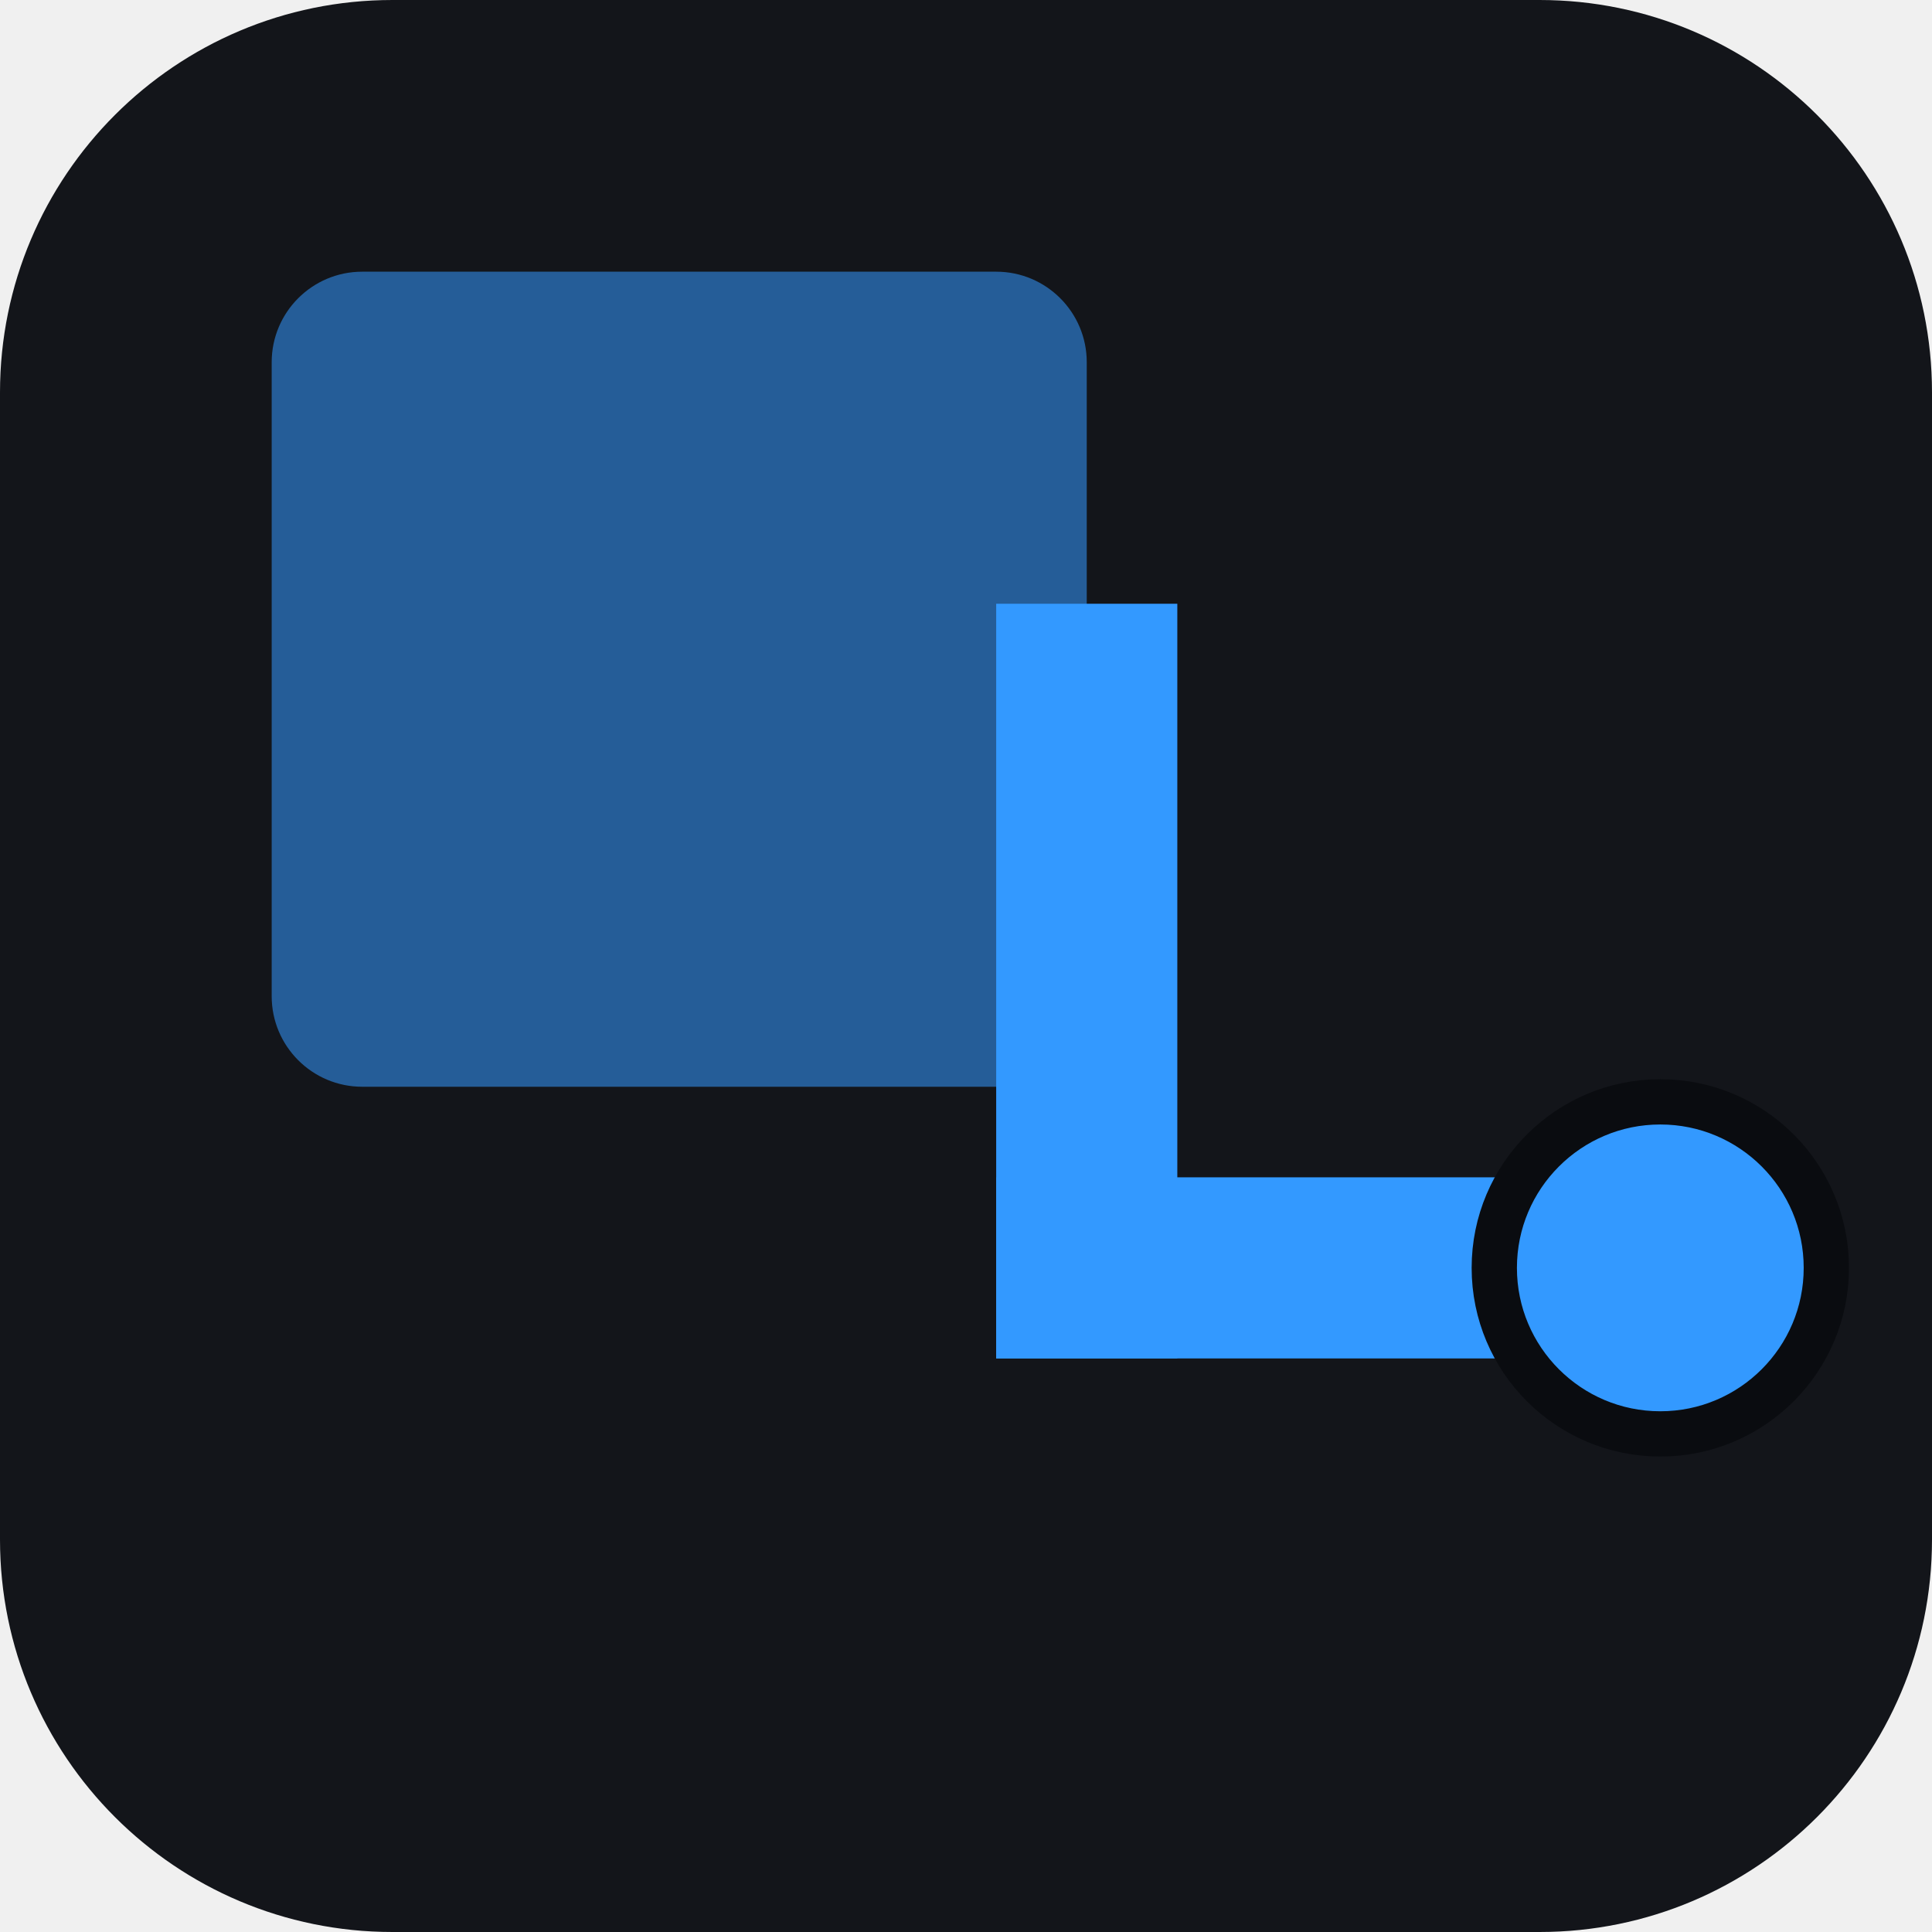
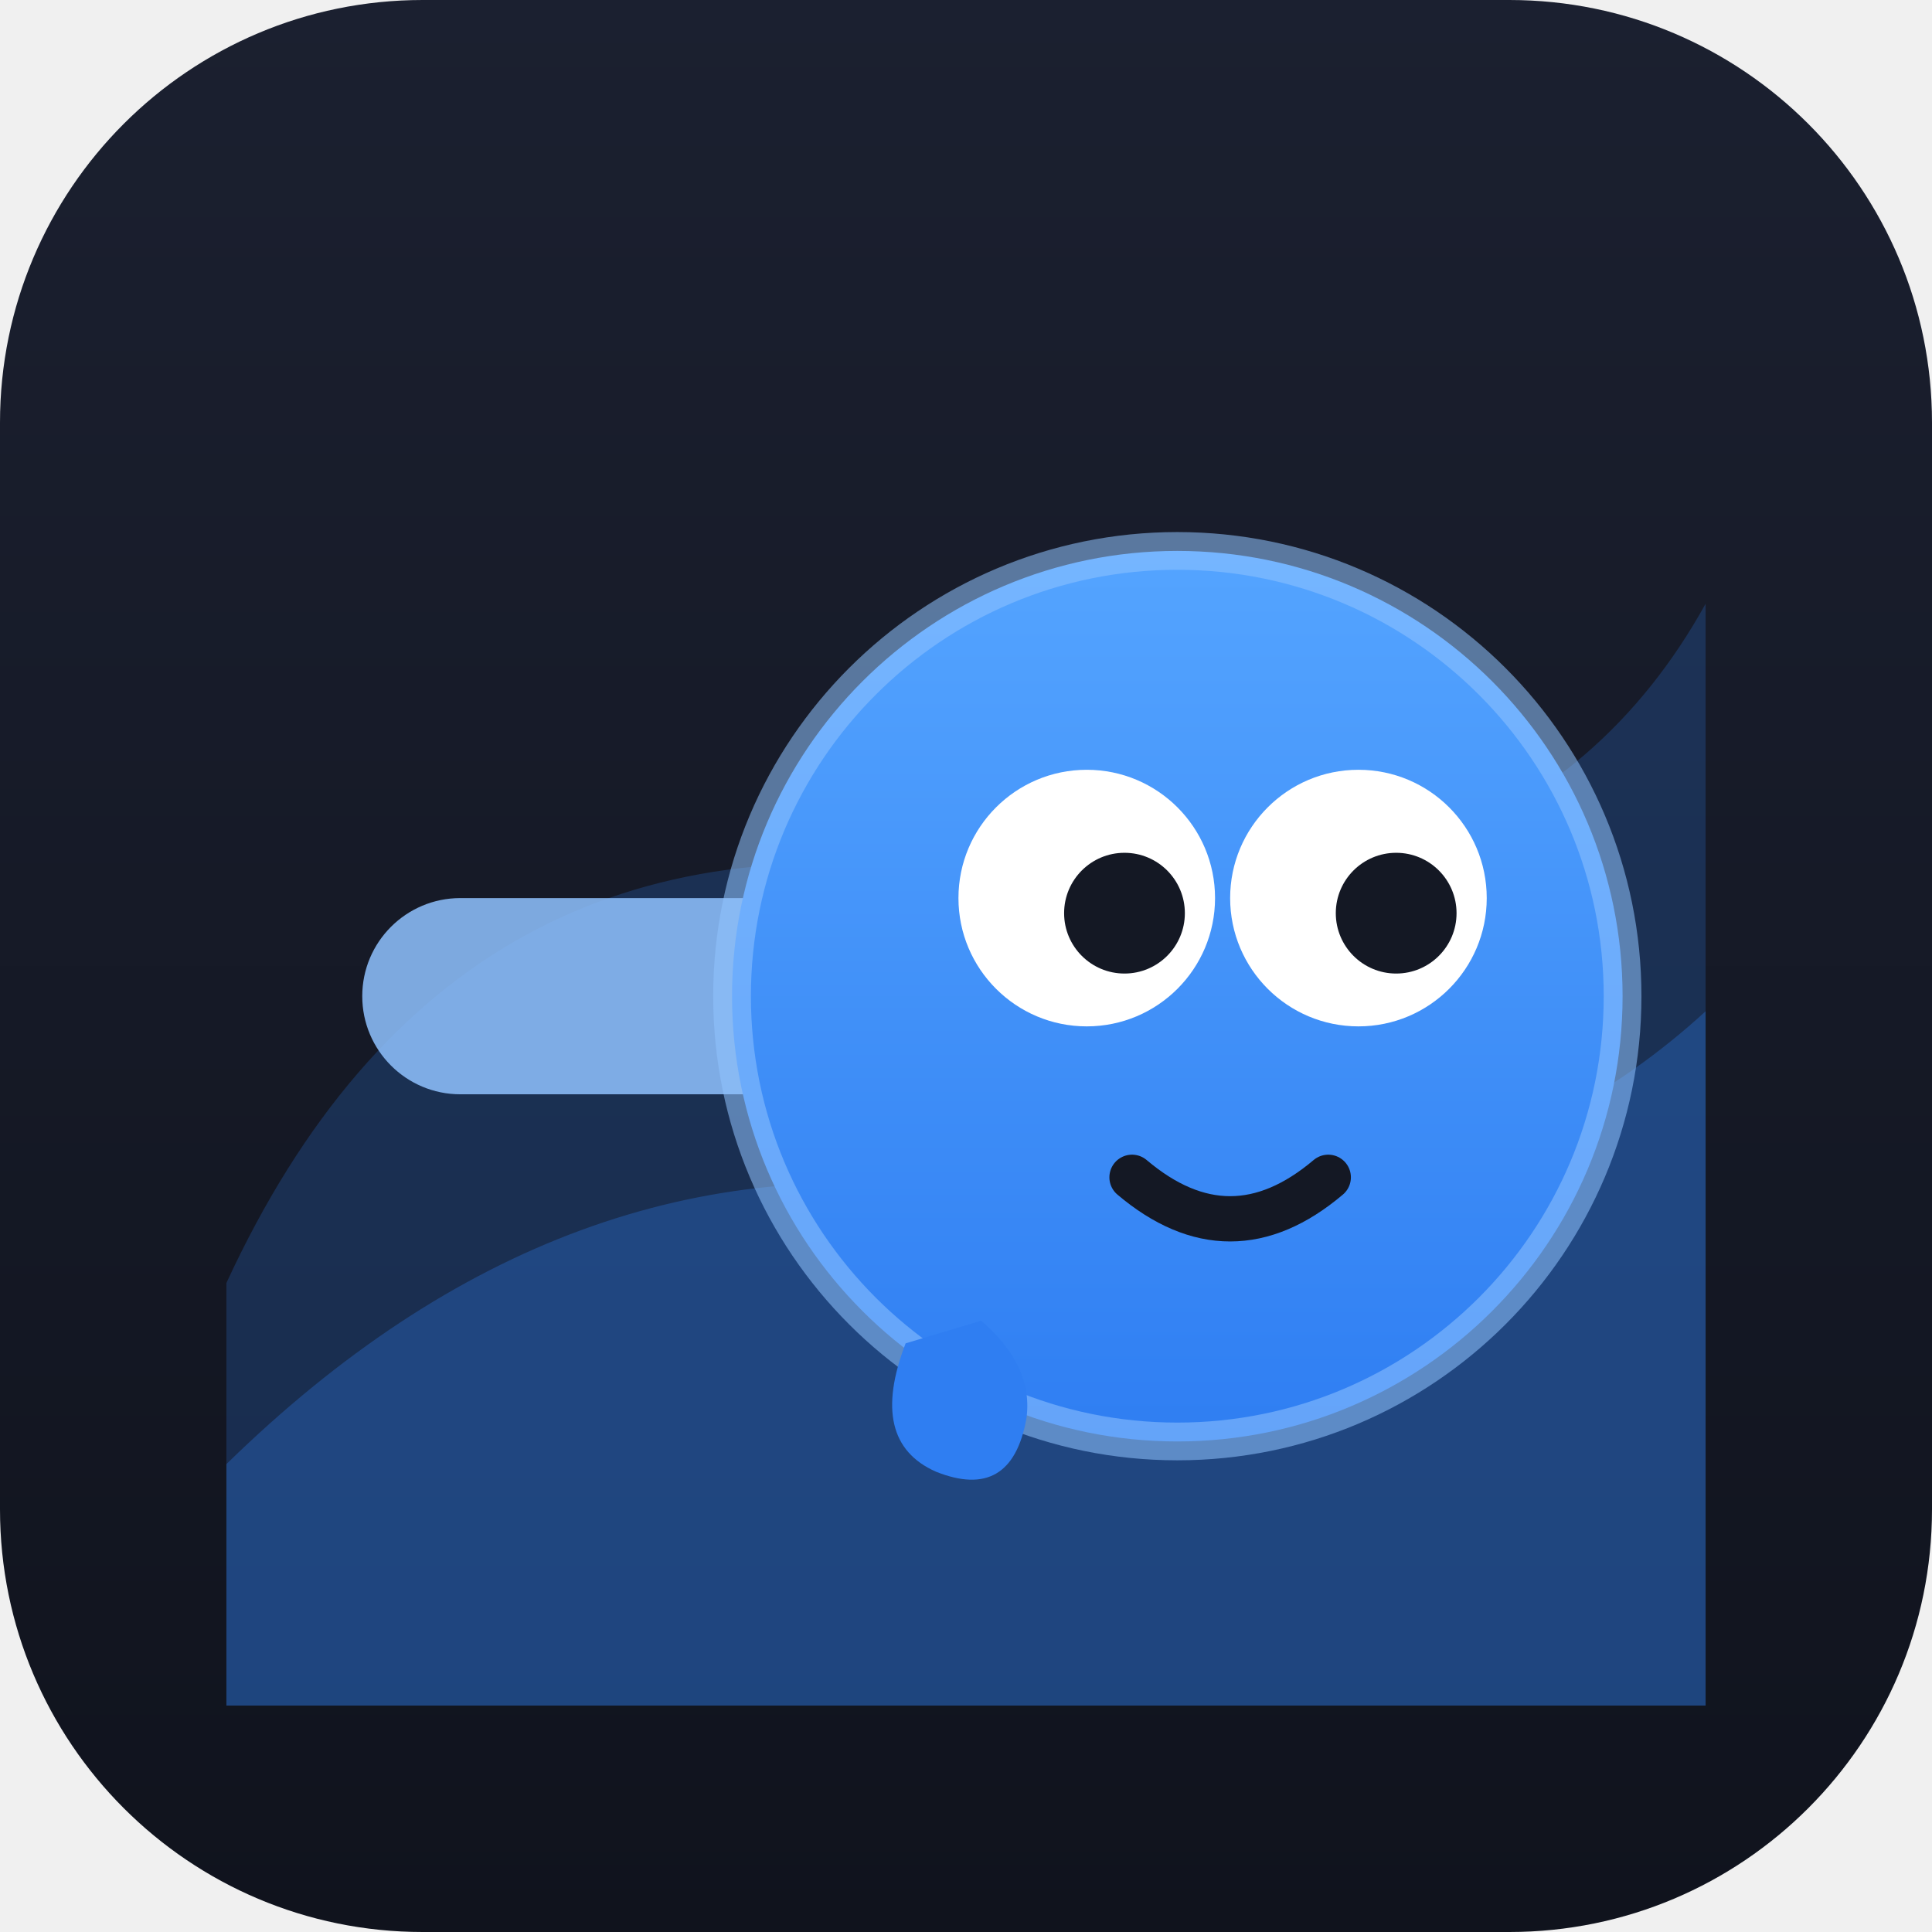
- <svg xmlns="http://www.w3.org/2000/svg" width="128" height="128" viewBox="0 0 128 128">
-   <rect width="128" height="128" rx="26" fill="#13151a" />
-   <rect x="18" y="18" width="54" height="54" rx="6" fill="#3399ff" opacity="0.55" />
-   <rect x="66" y="40" width="12" height="50" fill="#3399ff" />
-   <rect x="66" y="78" width="44" height="12" fill="#3399ff" />
-   <circle cx="110" cy="84" r="11" fill="#3399ff" stroke="#0a0c10" stroke-width="3" />
+ <svg xmlns="http://www.w3.org/2000/svg" width="512" height="512" viewBox="0 0 512 512">
+   <defs>
+     <linearGradient id="bg" x1="0" y1="0" x2="0" y2="1">
+       <stop offset="0" stop-color="#1b2030" />
+       <stop offset="1" stop-color="#10131d" />
+     </linearGradient>
+     <linearGradient id="blob" x1="0" y1="0" x2="0" y2="1">
+       <stop offset="0" stop-color="#54a4ff" />
+       <stop offset="1" stop-color="#2f7ef2" />
+     </linearGradient>
+   </defs>
+   <rect width="512" height="512" rx="112" fill="url(#bg)" />
+   <path d="M60 340 Q 120 210 256 232 Q 400 254 452 160 L 452 452 Q 452 452 60 452 Z" fill="#2f7ef2" opacity="0.22" />
+   <path d="M60 388 Q 150 300 256 316 Q 380 334 452 268 L 452 452 Q 452 452 60 452 Z" fill="#2f7ef2" opacity="0.30" />
+   <rect x="96" y="238" width="150" height="52" rx="26" fill="#8fc2ff" opacity="0.85" />
+   <circle cx="312" cy="264" r="118" fill="url(#blob)" />
+   <circle cx="312" cy="264" r="118" fill="none" stroke="#8fc2ff" stroke-width="10" opacity="0.55" />
+   <circle cx="288" cy="238" r="34" fill="#ffffff" />
+   <circle cx="360" cy="238" r="34" fill="#ffffff" />
+   <circle cx="298" cy="242" r="16" fill="#141824" />
+   <circle cx="370" cy="242" r="16" fill="#141824" />
+   <path d="M300 312 Q 326 334 352 312" fill="none" stroke="#141824" stroke-width="12" stroke-linecap="round" />
+   <path d="M240 356 q -10 26 8 34 q 20 8 24 -14 q 2 -14 -12 -26 z" fill="#2f7ef2" />
</svg>
